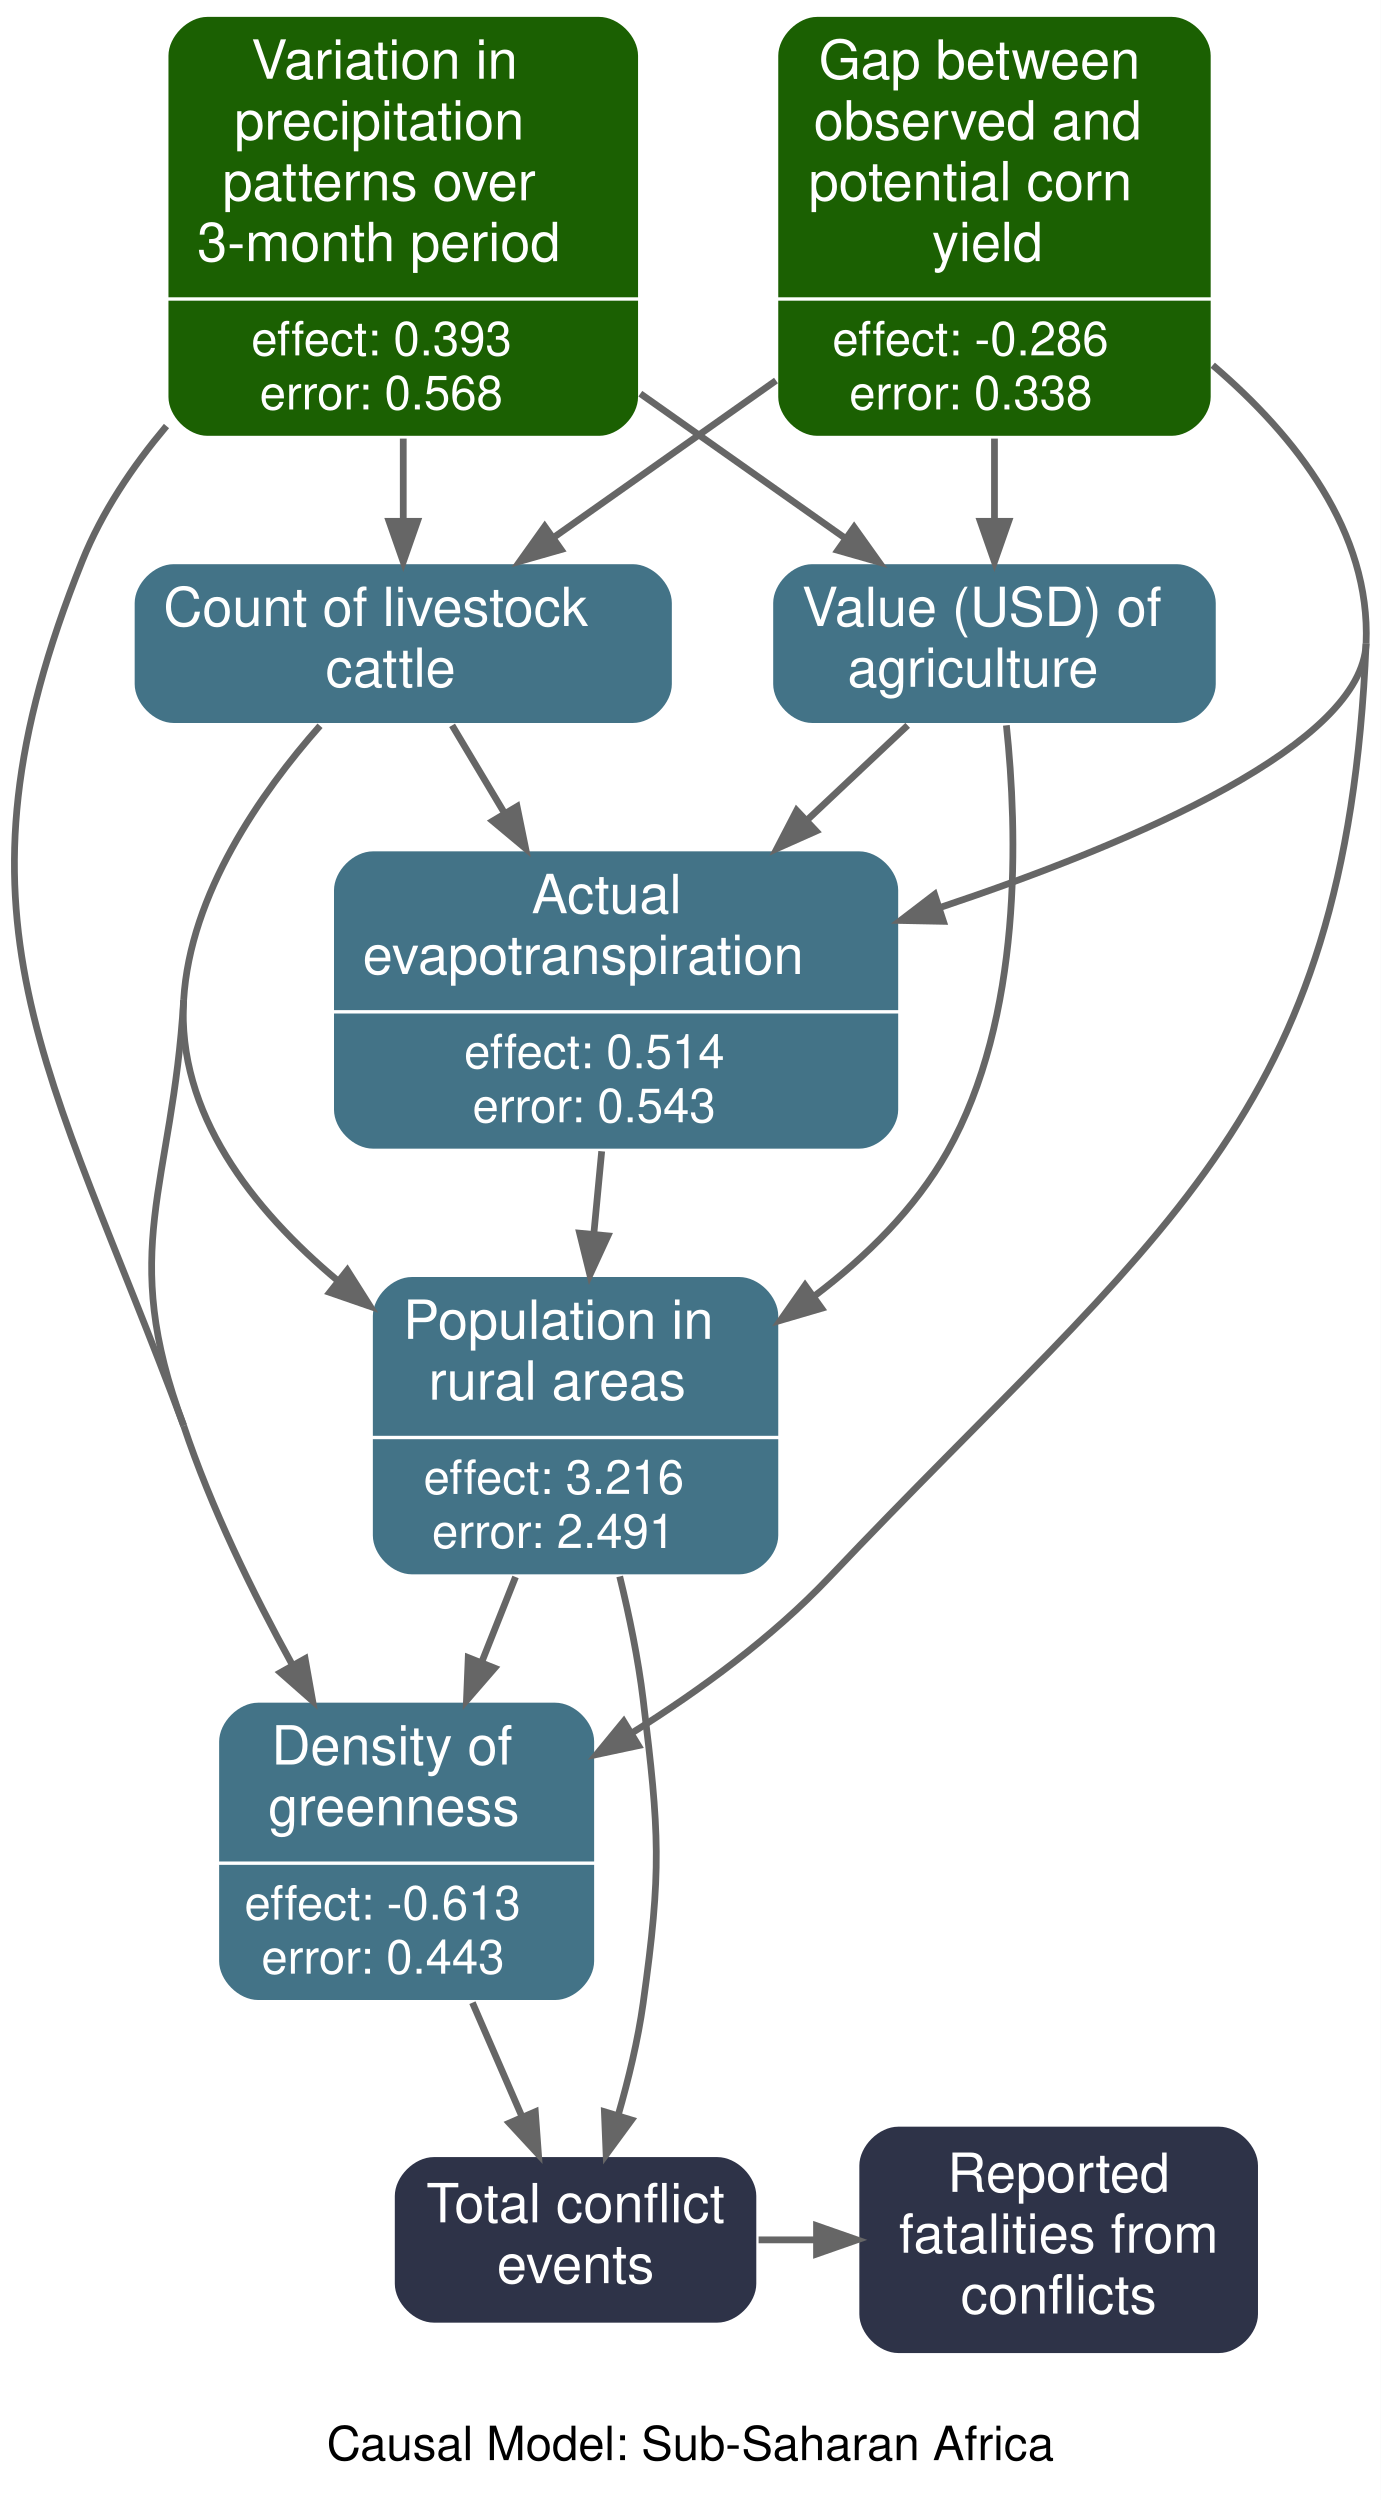
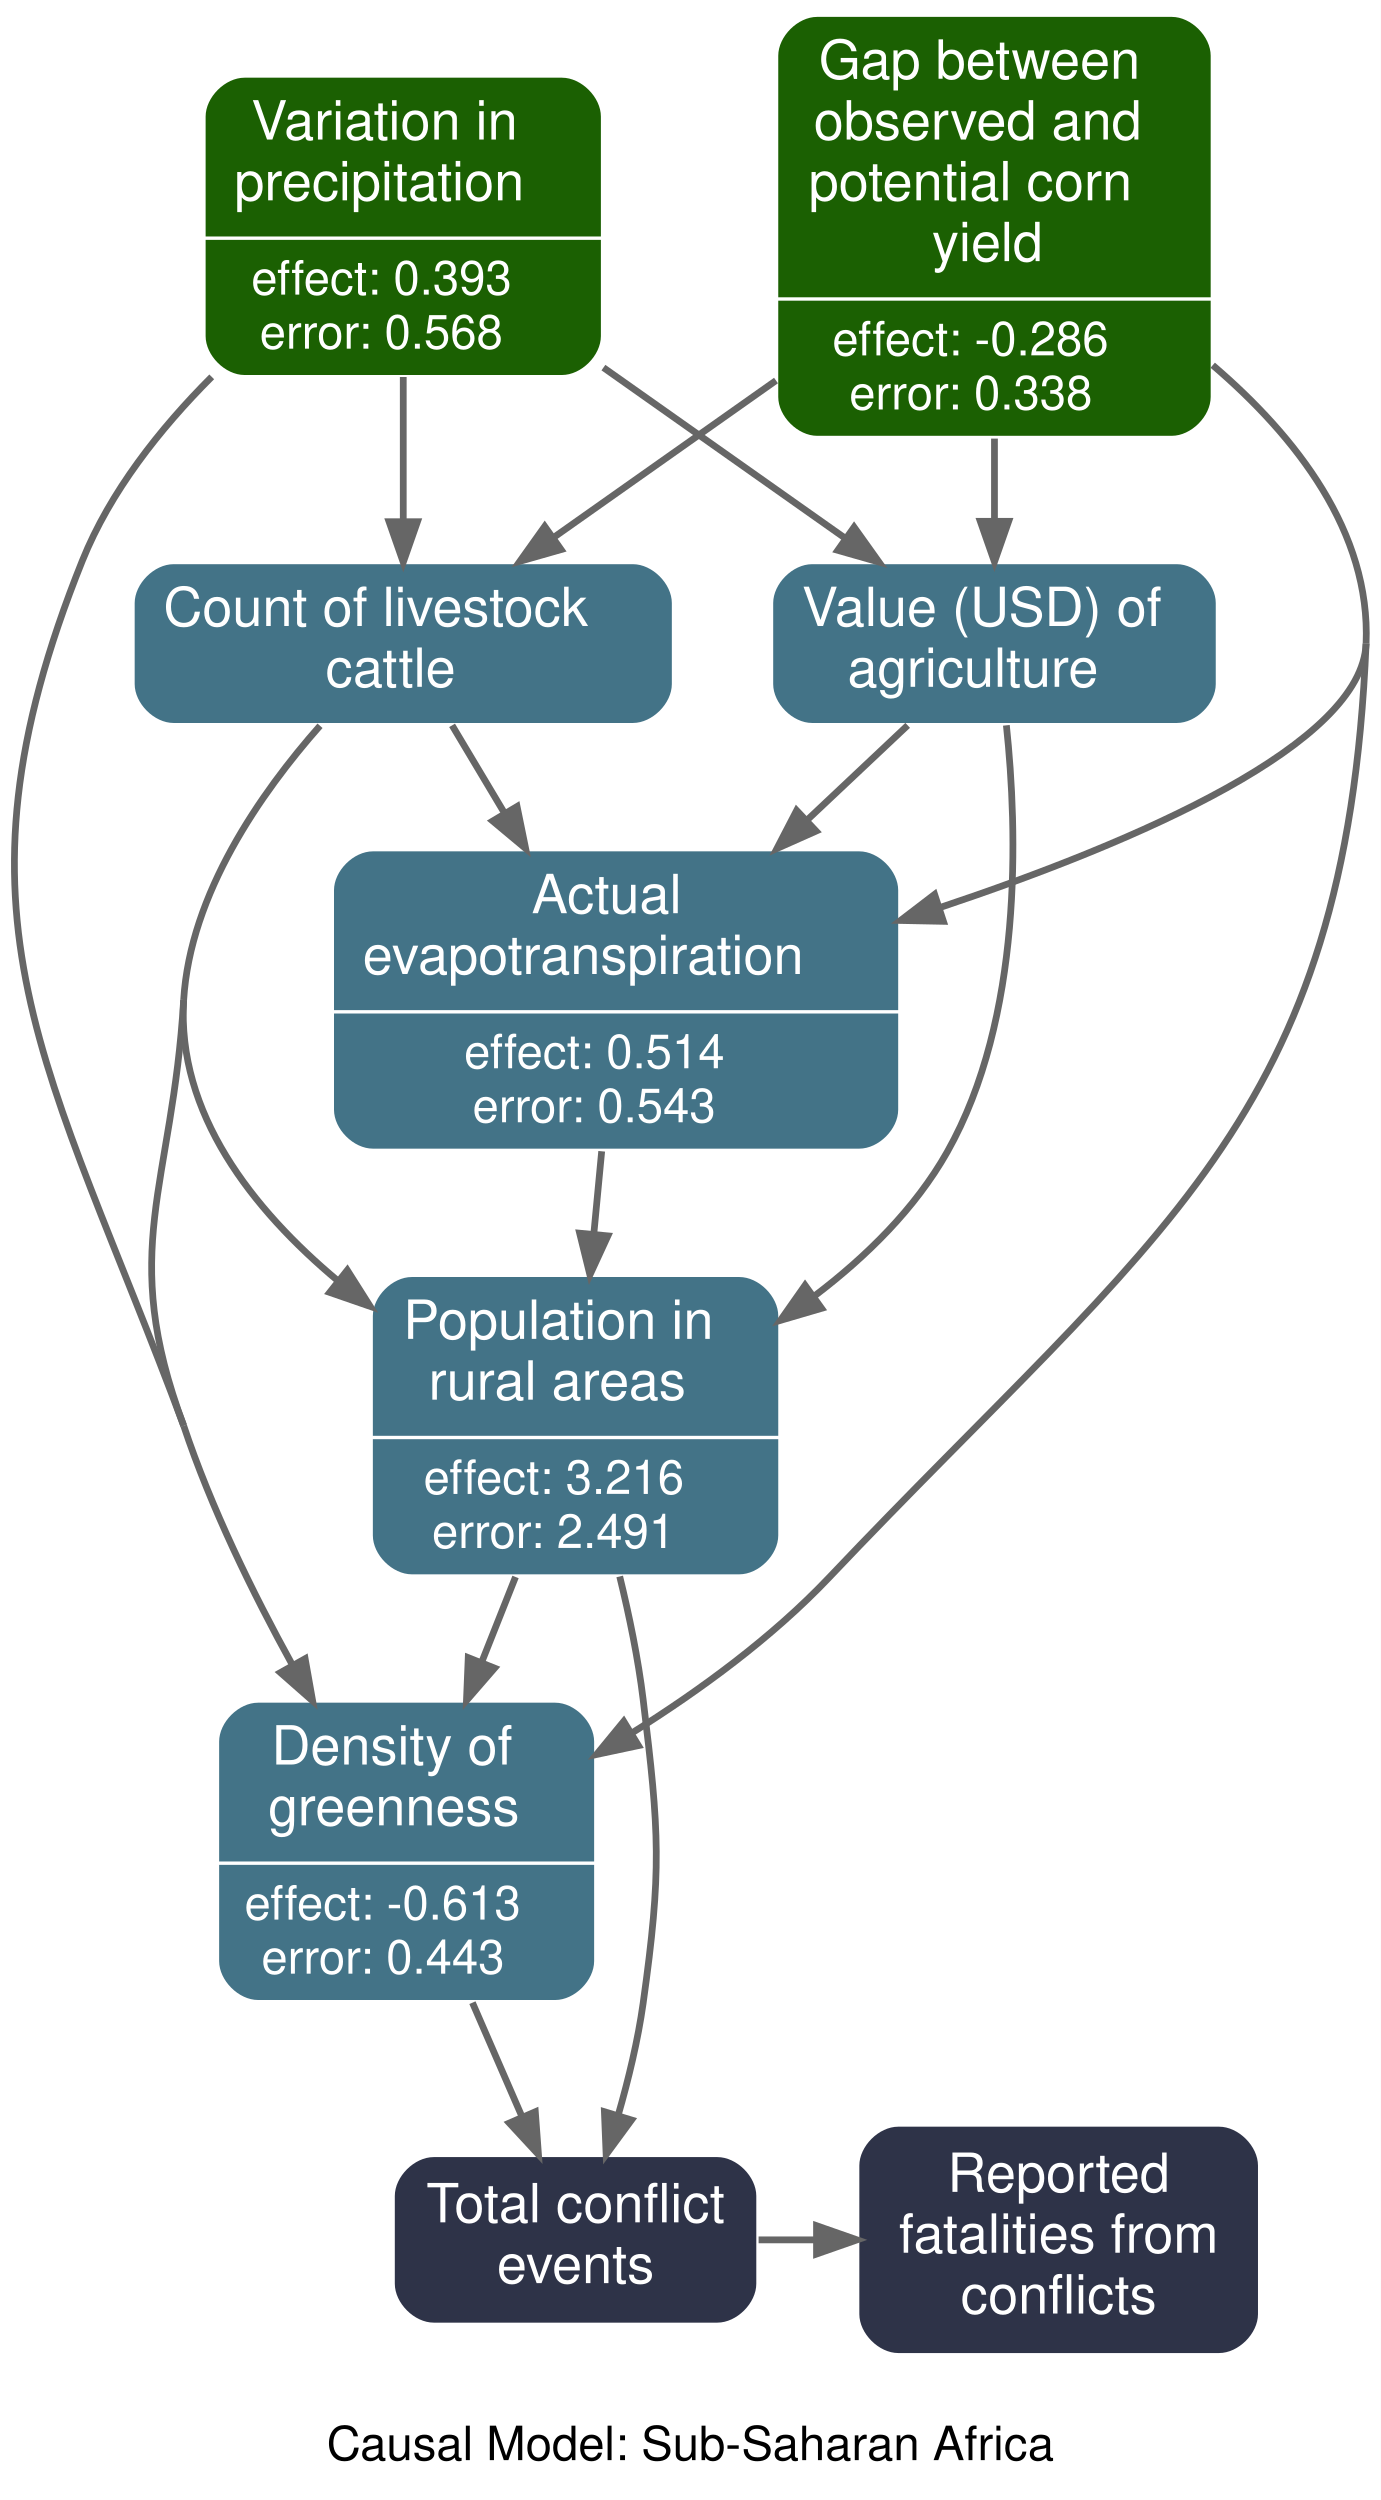
<svg xmlns="http://www.w3.org/2000/svg" width="" height="" viewBox="0.00 0.00 408.71 740.00" preserveAspectRatio="xMinYMin">
  <g id="graph0" class="graph" transform="scale(1 1) rotate(0) translate(4 736)">
    <polygon fill="#ffffff" stroke="transparent" points="-4,4 -4,-736 404.707,-736 404.707,4 -4,4" />
    <text text-anchor="middle" x="200.353" y="-7.8" font-family="Helvetica, Arial, sans-serif" font-size="14.00" fill="#000000">Causal Model: Sub-Saharan Africa</text>
    <g id="node1" class="node rankB">
      <path fill="none" stroke="#000000" d="M106.364,-395.5C106.364,-395.5 250.363,-395.5 250.363,-395.5 256.363,-395.5 262.363,-401.5 262.363,-407.5 262.363,-407.5 262.363,-472.5 262.363,-472.5 262.363,-478.5 256.363,-484.5 250.363,-484.5 250.363,-484.5 106.364,-484.5 106.364,-484.5 100.364,-484.5 94.364,-478.5 94.364,-472.5 94.364,-472.5 94.364,-407.5 94.364,-407.5 94.364,-401.5 100.364,-395.5 106.364,-395.5" />
      <text text-anchor="start" x="153.363" y="-465.7" font-family="Helvetica, Arial, sans-serif" font-size="16.00" fill="#000000">Actual</text>
      <text text-anchor="start" x="103.364" y="-447.7" font-family="Helvetica, Arial, sans-serif" font-size="16.00" fill="#000000">evapotranspiration</text>
      <polyline fill="none" stroke="#000000" points="94.364,-436.5 262.363,-436.5 " />
      <text text-anchor="start" x="133.363" y="-419.8" font-family="Helvetica, Arial, sans-serif" font-size="14.00" fill="#000000">effect: 0.514</text>
      <text text-anchor="start" x="135.863" y="-403.8" font-family="Helvetica, Arial, sans-serif" font-size="14.00" fill="#000000">error: 0.543</text>
    </g>
    <g id="node6" class="node rankB">
      <path fill="none" stroke="#000000" d="M117.864,-269.5C117.864,-269.5 214.863,-269.5 214.863,-269.5 220.863,-269.5 226.863,-275.5 226.863,-281.5 226.863,-281.5 226.863,-346.5 226.863,-346.5 226.863,-352.5 220.863,-358.5 214.863,-358.5 214.863,-358.5 117.864,-358.5 117.864,-358.5 111.864,-358.5 105.864,-352.5 105.864,-346.5 105.864,-346.5 105.864,-281.5 105.864,-281.5 105.864,-275.5 111.864,-269.5 117.864,-269.5" />
      <text text-anchor="start" x="115.364" y="-339.7" font-family="Helvetica, Arial, sans-serif" font-size="16.00" fill="#000000">Population in</text>
      <text text-anchor="start" x="122.864" y="-321.7" font-family="Helvetica, Arial, sans-serif" font-size="16.00" fill="#000000">rural areas</text>
      <polyline fill="none" stroke="#000000" points="105.864,-310.5 226.863,-310.5 " />
      <text text-anchor="start" x="121.364" y="-293.8" font-family="Helvetica, Arial, sans-serif" font-size="14.00" fill="#000000">effect: 3.216</text>
      <text text-anchor="start" x="123.864" y="-277.8" font-family="Helvetica, Arial, sans-serif" font-size="14.00" fill="#000000">error: 2.491</text>
    </g>
    <g id="edge1" class="edge">
      <path fill="none" stroke="#666666" stroke-width="2" d="M174.099,-395.222C173.347,-387.331 172.556,-379.022 171.778,-370.853" />
      <polygon fill="#666666" stroke="#666666" stroke-width="2" points="175.933,-370.181 170.614,-358.634 167.571,-370.978 175.933,-370.181" />
    </g>
    <g id="node2" class="node rankB">
      <path fill="none" stroke="#000000" d="M47.364,-521.5C47.364,-521.5 183.363,-521.5 183.363,-521.5 189.363,-521.5 195.363,-527.5 195.363,-533.5 195.363,-533.5 195.363,-557.5 195.363,-557.5 195.363,-563.5 189.363,-569.5 183.363,-569.5 183.363,-569.5 47.364,-569.5 47.364,-569.5 41.364,-569.5 35.364,-563.5 35.364,-557.5 35.364,-557.5 35.364,-533.5 35.364,-533.5 35.364,-527.5 41.364,-521.5 47.364,-521.5" />
      <text text-anchor="start" x="44.364" y="-550.7" font-family="Helvetica, Arial, sans-serif" font-size="16.00" fill="#000000">Count of livestock</text>
      <text text-anchor="start" x="92.364" y="-532.7" font-family="Helvetica, Arial, sans-serif" font-size="16.00" fill="#000000">cattle</text>
    </g>
    <g id="edge2" class="edge">
      <path fill="none" stroke="#666666" stroke-width="2" d="M129.817,-521.296C134.515,-513.429 139.937,-504.349 145.418,-495.171" />
      <polygon fill="#666666" stroke="#666666" stroke-width="2" points="149.049,-497.283 151.595,-484.826 141.837,-492.976 149.049,-497.283" />
    </g>
    <g id="edge3" class="edge">
      <path fill="none" stroke="#666666" stroke-width="2" d="M50.364,-440C48.342,-406.562 70.567,-378.152 96.088,-356.82" />
      <polygon fill="#666666" stroke="#666666" stroke-width="2" points="98.802,-360.028 105.601,-349.285 93.587,-353.443 98.802,-360.028" />
    </g>
    <g id="node7" class="node rankB">
      <path fill="none" stroke="#000000" d="M72.364,-143.5C72.364,-143.5 160.363,-143.5 160.363,-143.5 166.363,-143.5 172.363,-149.5 172.363,-155.5 172.363,-155.5 172.363,-220.5 172.363,-220.5 172.363,-226.5 166.363,-232.5 160.363,-232.5 160.363,-232.5 72.364,-232.5 72.364,-232.5 66.364,-232.5 60.364,-226.5 60.364,-220.5 60.364,-220.5 60.364,-155.5 60.364,-155.5 60.364,-149.5 66.364,-143.5 72.364,-143.5" />
      <text text-anchor="start" x="76.364" y="-213.7" font-family="Helvetica, Arial, sans-serif" font-size="16.00" fill="#000000">Density of</text>
      <text text-anchor="start" x="75.364" y="-195.7" font-family="Helvetica, Arial, sans-serif" font-size="16.00" fill="#000000">greenness</text>
      <polyline fill="none" stroke="#000000" points="60.364,-184.5 172.363,-184.5 " />
      <text text-anchor="start" x="68.364" y="-167.8" font-family="Helvetica, Arial, sans-serif" font-size="14.00" fill="#000000">effect: -0.613</text>
      <text text-anchor="start" x="73.364" y="-151.8" font-family="Helvetica, Arial, sans-serif" font-size="14.00" fill="#000000">error: 0.443</text>
    </g>
    <g id="edge4" class="edge">
      <path fill="none" stroke="#666666" stroke-width="2" d="M90.724,-521.169C73.134,-501.258 52.259,-471.352 50.364,-440" />
      <path fill="none" stroke="#666666" stroke-width="2" d="M50.364,-440C46.984,-384.102 30.833,-366.484 50.364,-314" />
    </g>
    <g id="node3" class="node rankA">
-       <path fill="none" stroke="#000000" d="M57.364,-606.5C57.364,-606.5 173.363,-606.5 173.363,-606.5 179.363,-606.5 185.363,-612.5 185.363,-618.5 185.363,-618.5 185.363,-719.5 185.363,-719.5 185.363,-725.5 179.363,-731.5 173.363,-731.5 173.363,-731.5 57.364,-731.5 57.364,-731.5 51.364,-731.5 45.364,-725.5 45.364,-719.5 45.364,-719.5 45.364,-618.5 45.364,-618.5 45.364,-612.5 51.364,-606.5 57.364,-606.5" />
-       <text text-anchor="start" x="70.364" y="-712.7" font-family="Helvetica, Arial, sans-serif" font-size="16.00" fill="#000000">Variation in</text>
-       <text text-anchor="start" x="65.364" y="-694.7" font-family="Helvetica, Arial, sans-serif" font-size="16.00" fill="#000000">precipitation</text>
-       <text text-anchor="start" x="61.864" y="-676.7" font-family="Helvetica, Arial, sans-serif" font-size="16.00" fill="#000000">patterns over</text>
-       <text text-anchor="start" x="54.364" y="-658.7" font-family="Helvetica, Arial, sans-serif" font-size="16.00" fill="#000000">3-month period</text>
-       <polyline fill="none" stroke="#000000" points="45.364,-647.5 185.363,-647.5 " />
-       <text text-anchor="start" x="70.364" y="-630.8" font-family="Helvetica, Arial, sans-serif" font-size="14.00" fill="#000000">effect: 0.393</text>
-       <text text-anchor="start" x="72.864" y="-614.8" font-family="Helvetica, Arial, sans-serif" font-size="14.00" fill="#000000">error: 0.568</text>
+       <path fill="none" stroke="#000000" d="M68.364,-624.5C68.364,-624.5 162.363,-624.5 162.363,-624.5 168.363,-624.5 174.363,-630.5 174.363,-636.5 174.363,-636.5 174.363,-701.5 174.363,-701.5 174.363,-707.5 168.363,-713.5 162.363,-713.5 162.363,-713.5 68.364,-713.5 68.364,-713.5 62.364,-713.5 56.364,-707.5 56.364,-701.5 56.364,-701.5 56.364,-636.5 56.364,-636.5 56.364,-630.5 62.364,-624.5 68.364,-624.5" />
+       <text text-anchor="start" x="70.364" y="-694.7" font-family="Helvetica, Arial, sans-serif" font-size="16.00" fill="#000000">Variation in</text>
+       <text text-anchor="start" x="65.364" y="-676.7" font-family="Helvetica, Arial, sans-serif" font-size="16.00" fill="#000000">precipitation</text>
+       <polyline fill="none" stroke="#000000" points="56.364,-665.5 174.363,-665.5 " />
+       <text text-anchor="start" x="70.364" y="-648.8" font-family="Helvetica, Arial, sans-serif" font-size="14.00" fill="#000000">effect: 0.393</text>
+       <text text-anchor="start" x="72.864" y="-632.8" font-family="Helvetica, Arial, sans-serif" font-size="14.00" fill="#000000">error: 0.568</text>
    </g>
    <g id="edge5" class="edge">
-       <path fill="none" stroke="#666666" stroke-width="2" d="M115.364,-606.165C115.364,-597.843 115.364,-589.547 115.364,-581.883" />
-       <polygon fill="#666666" stroke="#666666" stroke-width="2" points="119.564,-581.687 115.364,-569.687 111.164,-581.687 119.564,-581.687" />
+       <path fill="none" stroke="#666666" stroke-width="2" d="M115.364,-624.414C115.364,-610.381 115.364,-595.065 115.364,-581.691" />
+       <polygon fill="#666666" stroke="#666666" stroke-width="2" points="119.564,-581.568 115.364,-569.568 111.164,-581.568 119.564,-581.568" />
    </g>
    <g id="node4" class="node rankB">
      <path fill="none" stroke="#000000" d="M236.363,-521.5C236.363,-521.5 344.363,-521.5 344.363,-521.5 350.363,-521.5 356.363,-527.5 356.363,-533.5 356.363,-533.5 356.363,-557.5 356.363,-557.5 356.363,-563.5 350.363,-569.5 344.363,-569.5 344.363,-569.5 236.363,-569.5 236.363,-569.5 230.363,-569.5 224.363,-563.5 224.363,-557.5 224.363,-557.5 224.363,-533.5 224.363,-533.5 224.363,-527.5 230.363,-521.5 236.363,-521.5" />
      <text text-anchor="start" x="233.363" y="-550.7" font-family="Helvetica, Arial, sans-serif" font-size="16.00" fill="#000000">Value (USD) of</text>
      <text text-anchor="start" x="246.863" y="-532.7" font-family="Helvetica, Arial, sans-serif" font-size="16.00" fill="#000000">agriculture</text>
    </g>
    <g id="edge6" class="edge">
-       <path fill="none" stroke="#666666" stroke-width="2" d="M185.534,-619.479C206.074,-604.984 227.94,-589.553 246.359,-576.555" />
-       <polygon fill="#666666" stroke="#666666" stroke-width="2" points="248.824,-579.956 256.206,-569.605 243.98,-573.093 248.824,-579.956" />
+       <path fill="none" stroke="#666666" stroke-width="2" d="M174.611,-627.188C198.065,-610.636 224.554,-591.943 246.267,-576.619" />
+       <polygon fill="#666666" stroke="#666666" stroke-width="2" points="248.811,-579.965 256.193,-569.614 243.967,-573.102 248.811,-579.965" />
    </g>
    <g id="edge7" class="edge">
-       <path fill="none" stroke="#666666" stroke-width="2" d="M45.275,-609.895C35.109,-597.818 26.141,-584.365 20.363,-570 -22.382,-463.717 10.411,-421.364 50.364,-314" />
+       <path fill="none" stroke="#666666" stroke-width="2" d="M58.67,-624.451C43.269,-609.038 28.585,-590.443 20.363,-570 -22.382,-463.717 10.411,-421.364 50.364,-314" />
      <path fill="none" stroke="#666666" stroke-width="2" d="M50.364,-314C58.45,-289.751 70.788,-264.512 82.617,-243.048" />
      <polygon fill="#666666" stroke="#666666" stroke-width="2" points="86.319,-245.032 88.546,-232.515 78.999,-240.912 86.319,-245.032" />
    </g>
    <g id="edge8" class="edge">
      <path fill="none" stroke="#666666" stroke-width="2" d="M264.668,-521.296C255.687,-512.836 245.218,-502.975 234.732,-493.097" />
      <polygon fill="#666666" stroke="#666666" stroke-width="2" points="237.566,-489.997 225.952,-484.826 231.807,-496.112 237.566,-489.997" />
    </g>
    <g id="edge9" class="edge">
      <path fill="none" stroke="#666666" stroke-width="2" d="M293.889,-521.303C297.223,-489.992 298.829,-434.75 276.363,-395 266.935,-378.317 252.5,-364.096 237.158,-352.445" />
      <polygon fill="#666666" stroke="#666666" stroke-width="2" points="239.19,-348.734 226.989,-345.159 234.298,-355.562 239.19,-348.734" />
    </g>
    <g id="node5" class="node rankA">
      <path fill="none" stroke="#000000" d="M237.863,-606.5C237.863,-606.5 342.863,-606.5 342.863,-606.5 348.863,-606.5 354.863,-612.5 354.863,-618.5 354.863,-618.5 354.863,-719.5 354.863,-719.5 354.863,-725.5 348.863,-731.5 342.863,-731.5 342.863,-731.5 237.863,-731.5 237.863,-731.5 231.863,-731.5 225.863,-725.5 225.863,-719.5 225.863,-719.5 225.863,-618.5 225.863,-618.5 225.863,-612.5 231.863,-606.5 237.863,-606.5" />
      <text text-anchor="start" x="238.363" y="-712.7" font-family="Helvetica, Arial, sans-serif" font-size="16.00" fill="#000000">Gap between</text>
      <text text-anchor="start" x="236.863" y="-694.7" font-family="Helvetica, Arial, sans-serif" font-size="16.00" fill="#000000">observed and</text>
      <text text-anchor="start" x="235.363" y="-676.7" font-family="Helvetica, Arial, sans-serif" font-size="16.00" fill="#000000">potential corn</text>
      <text text-anchor="start" x="271.863" y="-658.7" font-family="Helvetica, Arial, sans-serif" font-size="16.00" fill="#000000">yield</text>
      <polyline fill="none" stroke="#000000" points="225.863,-647.5 354.863,-647.5 " />
      <text text-anchor="start" x="242.363" y="-630.8" font-family="Helvetica, Arial, sans-serif" font-size="14.00" fill="#000000">effect: -0.286</text>
      <text text-anchor="start" x="247.363" y="-614.8" font-family="Helvetica, Arial, sans-serif" font-size="14.00" fill="#000000">error: 0.338</text>
    </g>
    <g id="edge10" class="edge">
      <path fill="none" stroke="#666666" stroke-width="2" d="M354.963,-627.9C379.678,-606.764 401.736,-578.491 400.363,-545.5" />
      <path fill="none" stroke="#666666" stroke-width="2" d="M400.363,-545.5C399.128,-515.81 333.53,-487.199 273.966,-467.281" />
      <polygon fill="#666666" stroke="#666666" stroke-width="2" points="275.255,-463.284 262.544,-463.54 272.641,-471.267 275.255,-463.284" />
    </g>
    <g id="edge11" class="edge">
      <path fill="none" stroke="#666666" stroke-width="2" d="M225.697,-623.364C203.808,-607.917 179.87,-591.023 159.901,-576.931" />
      <polygon fill="#666666" stroke="#666666" stroke-width="2" points="162.079,-573.327 149.853,-569.84 157.236,-580.19 162.079,-573.327" />
    </g>
    <g id="edge12" class="edge">
      <path fill="none" stroke="#666666" stroke-width="2" d="M290.363,-606.165C290.363,-597.843 290.363,-589.547 290.363,-581.883" />
      <polygon fill="#666666" stroke="#666666" stroke-width="2" points="294.564,-581.687 290.363,-569.687 286.164,-581.687 294.564,-581.687" />
    </g>
    <g id="edge13" class="edge">
      <path fill="none" stroke="#666666" stroke-width="2" d="M400.363,-545.5C394.472,-403.864 338.906,-371.864 241.363,-269 224.62,-251.343 203.297,-235.723 183.023,-223.028" />
      <polygon fill="#666666" stroke="#666666" stroke-width="2" points="184.983,-219.304 172.547,-216.66 180.62,-226.482 184.983,-219.304" />
    </g>
    <g id="edge14" class="edge">
      <path fill="none" stroke="#666666" stroke-width="2" d="M148.595,-269.222C145.353,-261.053 141.933,-252.435 138.581,-243.988" />
      <polygon fill="#666666" stroke="#666666" stroke-width="2" points="142.405,-242.238 134.075,-232.633 134.597,-245.337 142.405,-242.238" />
    </g>
    <g id="node8" class="node rankC">
      <path fill="none" stroke="#000000" d="M208.363,-98C208.363,-98 124.364,-98 124.364,-98 118.364,-98 112.364,-92 112.364,-86 112.364,-86 112.364,-60 112.364,-60 112.364,-54 118.364,-48 124.364,-48 124.364,-48 208.363,-48 208.363,-48 214.363,-48 220.363,-54 220.363,-60 220.363,-60 220.363,-86 220.363,-86 220.363,-92 214.363,-98 208.363,-98" />
      <text text-anchor="middle" x="166.363" y="-78.2" font-family="Helvetica, Arial, sans-serif" font-size="16.00" fill="#000000">Total conflict</text>
      <text text-anchor="middle" x="166.363" y="-60.2" font-family="Helvetica, Arial, sans-serif" font-size="16.00" fill="#000000">events</text>
    </g>
    <g id="edge15" class="edge">
      <path fill="none" stroke="#666666" stroke-width="2" d="M179.431,-269.373C182.299,-257.645 184.912,-244.935 186.363,-233 191.193,-193.293 191.911,-182.613 186.363,-143 184.839,-132.114 182.042,-120.546 179.013,-110.015" />
      <polygon fill="#666666" stroke="#666666" stroke-width="2" points="182.936,-108.482 175.413,-98.233 174.903,-110.936 182.936,-108.482" />
    </g>
    <g id="edge16" class="edge">
      <path fill="none" stroke="#666666" stroke-width="2" d="M135.838,-143.209C140.711,-132.001 145.879,-120.114 150.55,-109.371" />
      <polygon fill="#666666" stroke="#666666" stroke-width="2" points="154.453,-110.928 155.386,-98.248 146.75,-107.579 154.453,-110.928" />
    </g>
    <g id="node9" class="node rankC">
      <path fill="none" stroke="#000000" d="M356.863,-107C356.863,-107 261.863,-107 261.863,-107 255.863,-107 249.863,-101 249.863,-95 249.863,-95 249.863,-51 249.863,-51 249.863,-45 255.863,-39 261.863,-39 261.863,-39 356.863,-39 356.863,-39 362.863,-39 368.863,-45 368.863,-51 368.863,-51 368.863,-95 368.863,-95 368.863,-101 362.863,-107 356.863,-107" />
      <text text-anchor="middle" x="309.363" y="-87.2" font-family="Helvetica, Arial, sans-serif" font-size="16.00" fill="#000000">Reported</text>
      <text text-anchor="middle" x="309.363" y="-69.2" font-family="Helvetica, Arial, sans-serif" font-size="16.00" fill="#000000">fatalities from</text>
      <text text-anchor="middle" x="309.363" y="-51.2" font-family="Helvetica, Arial, sans-serif" font-size="16.00" fill="#000000">conflicts</text>
    </g>
    <g id="edge17" class="edge">
      <path fill="none" stroke="#666666" stroke-width="2" d="M220.547,-73C226.163,-73 231.779,-73 237.395,-73" />
      <polygon fill="#666666" stroke="#666666" stroke-width="2" points="237.69,-77.2 249.69,-73 237.69,-68.8 237.69,-77.2" />
    </g>
  </g>
  <style>.node path {
  stroke: #fff;
}
.node text {
  fill: #fff;
}
.node polyline {
  stroke: #fff;
}
.rankA path {
  fill: #1b6002;
}
.rankB path {
  fill: #437387;
}
.rankC path {
  fill: #2e3348;
}
</style>
</svg>
